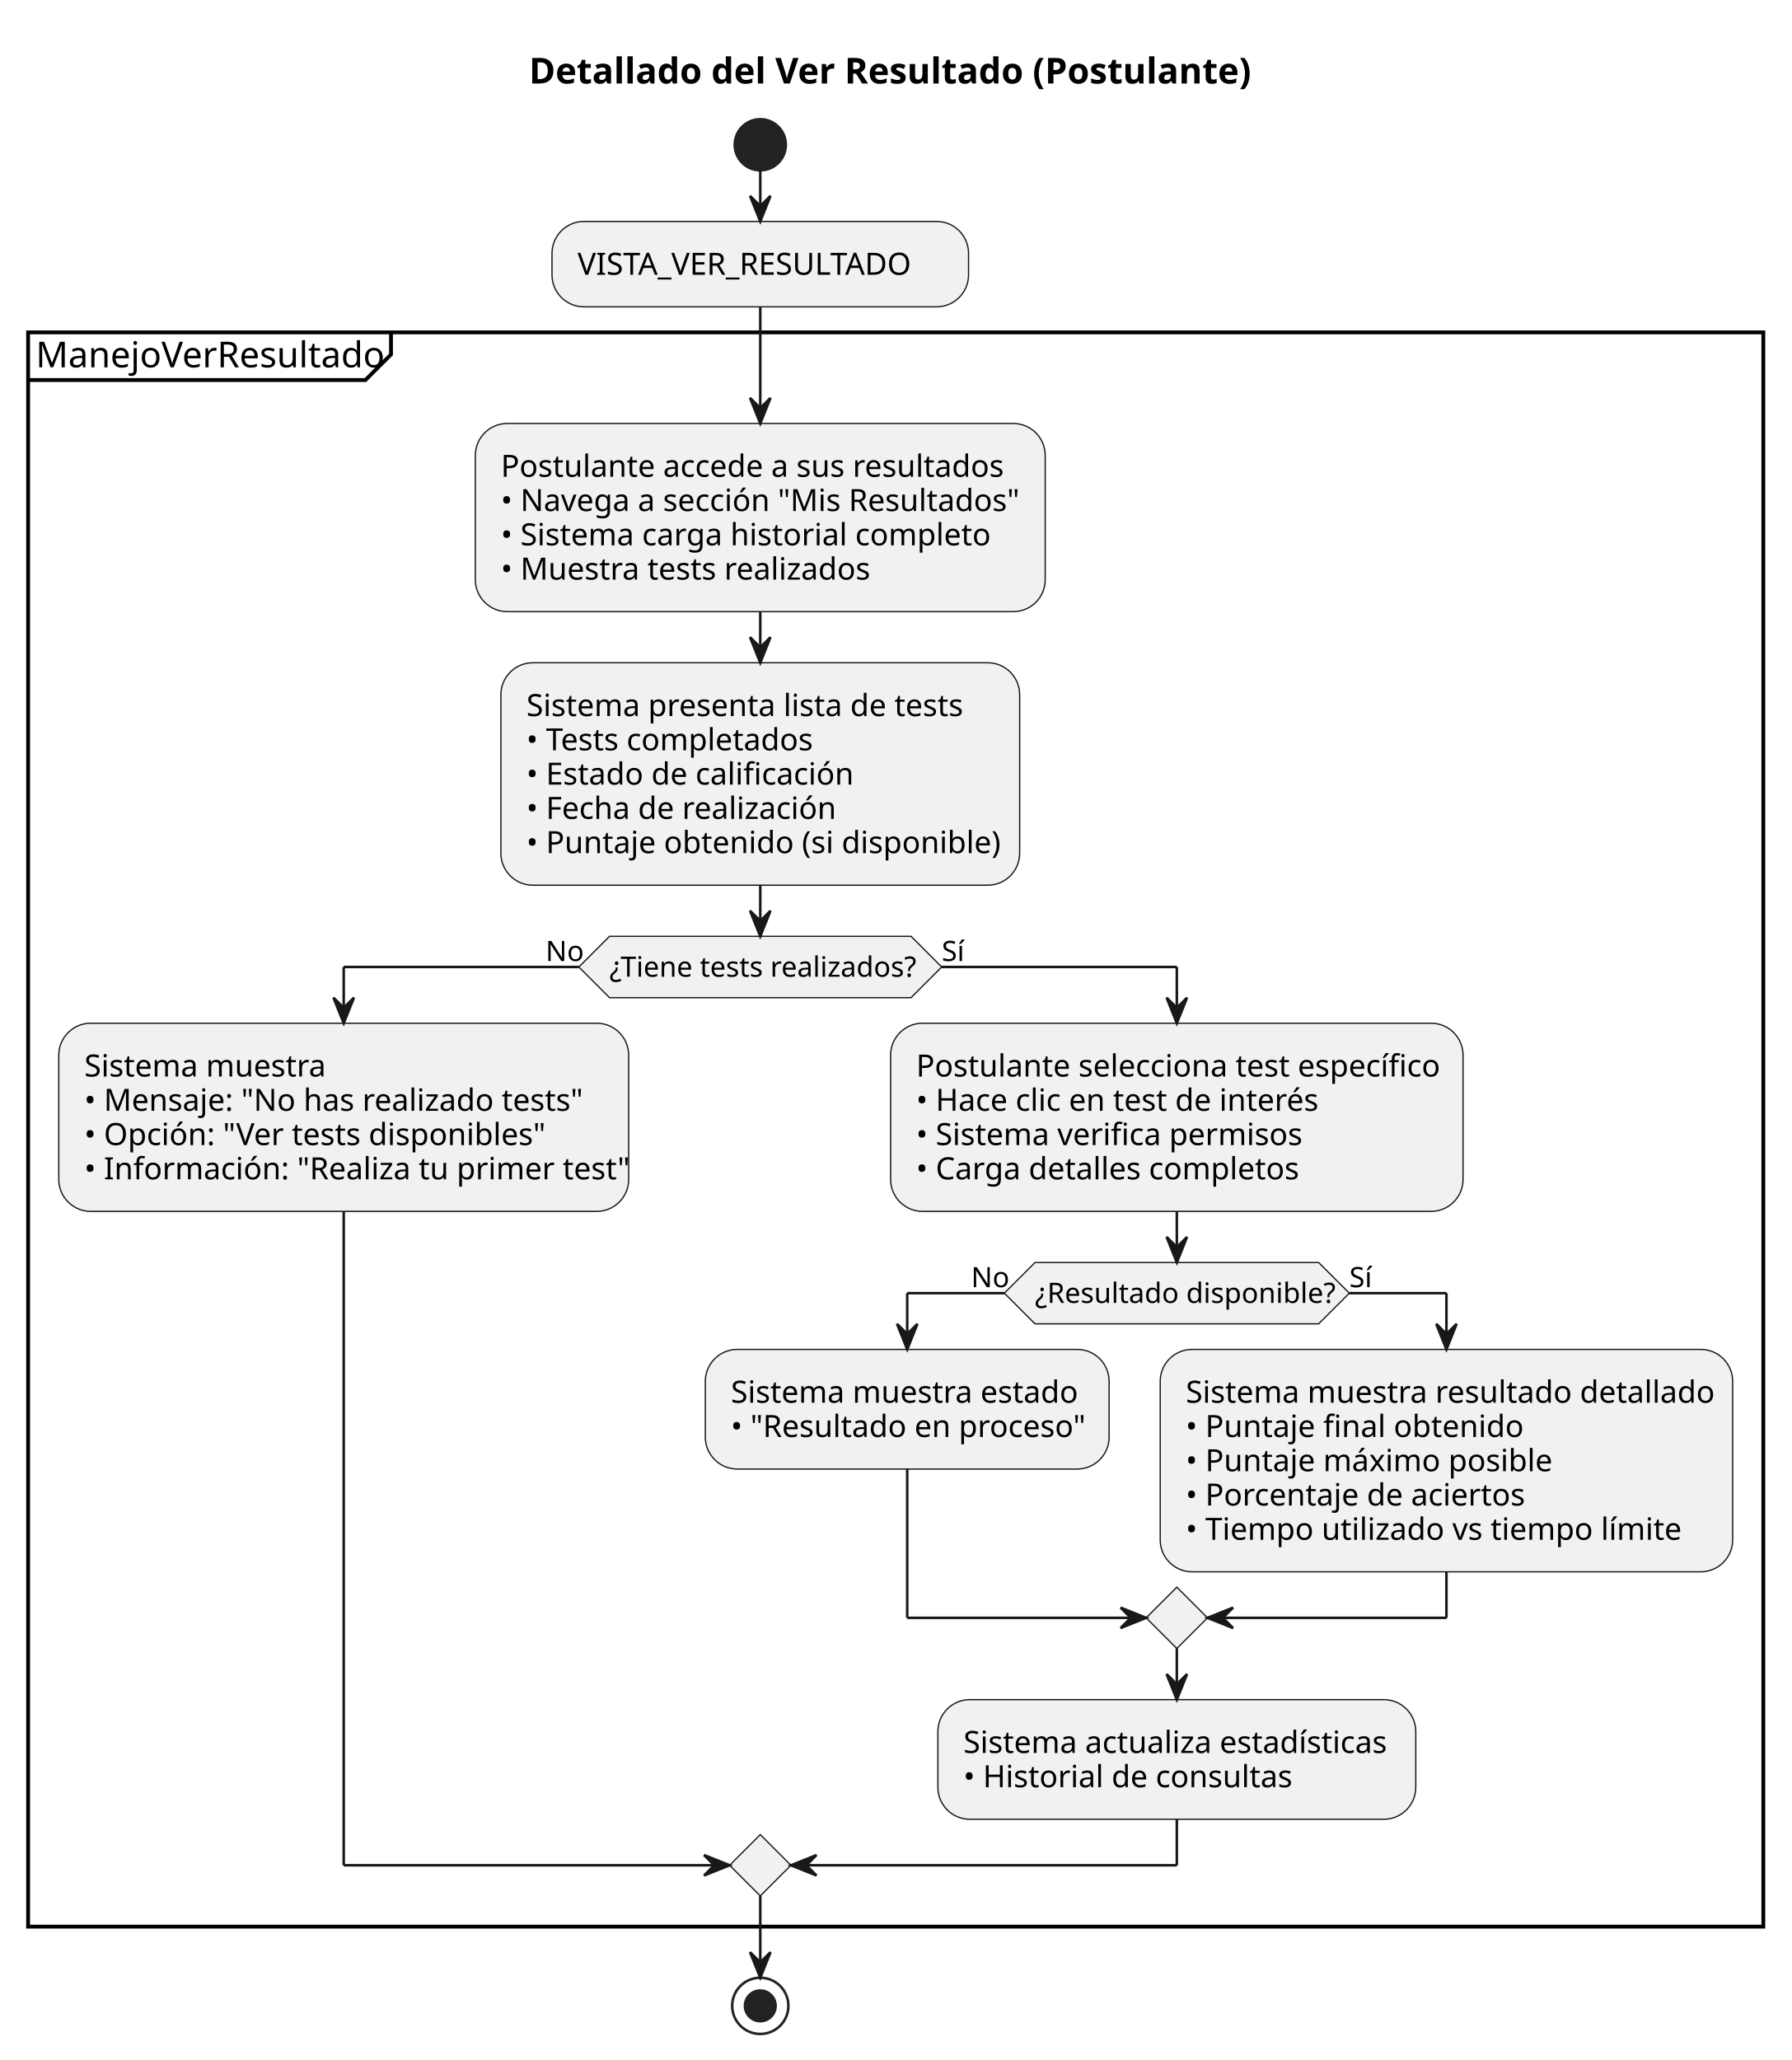
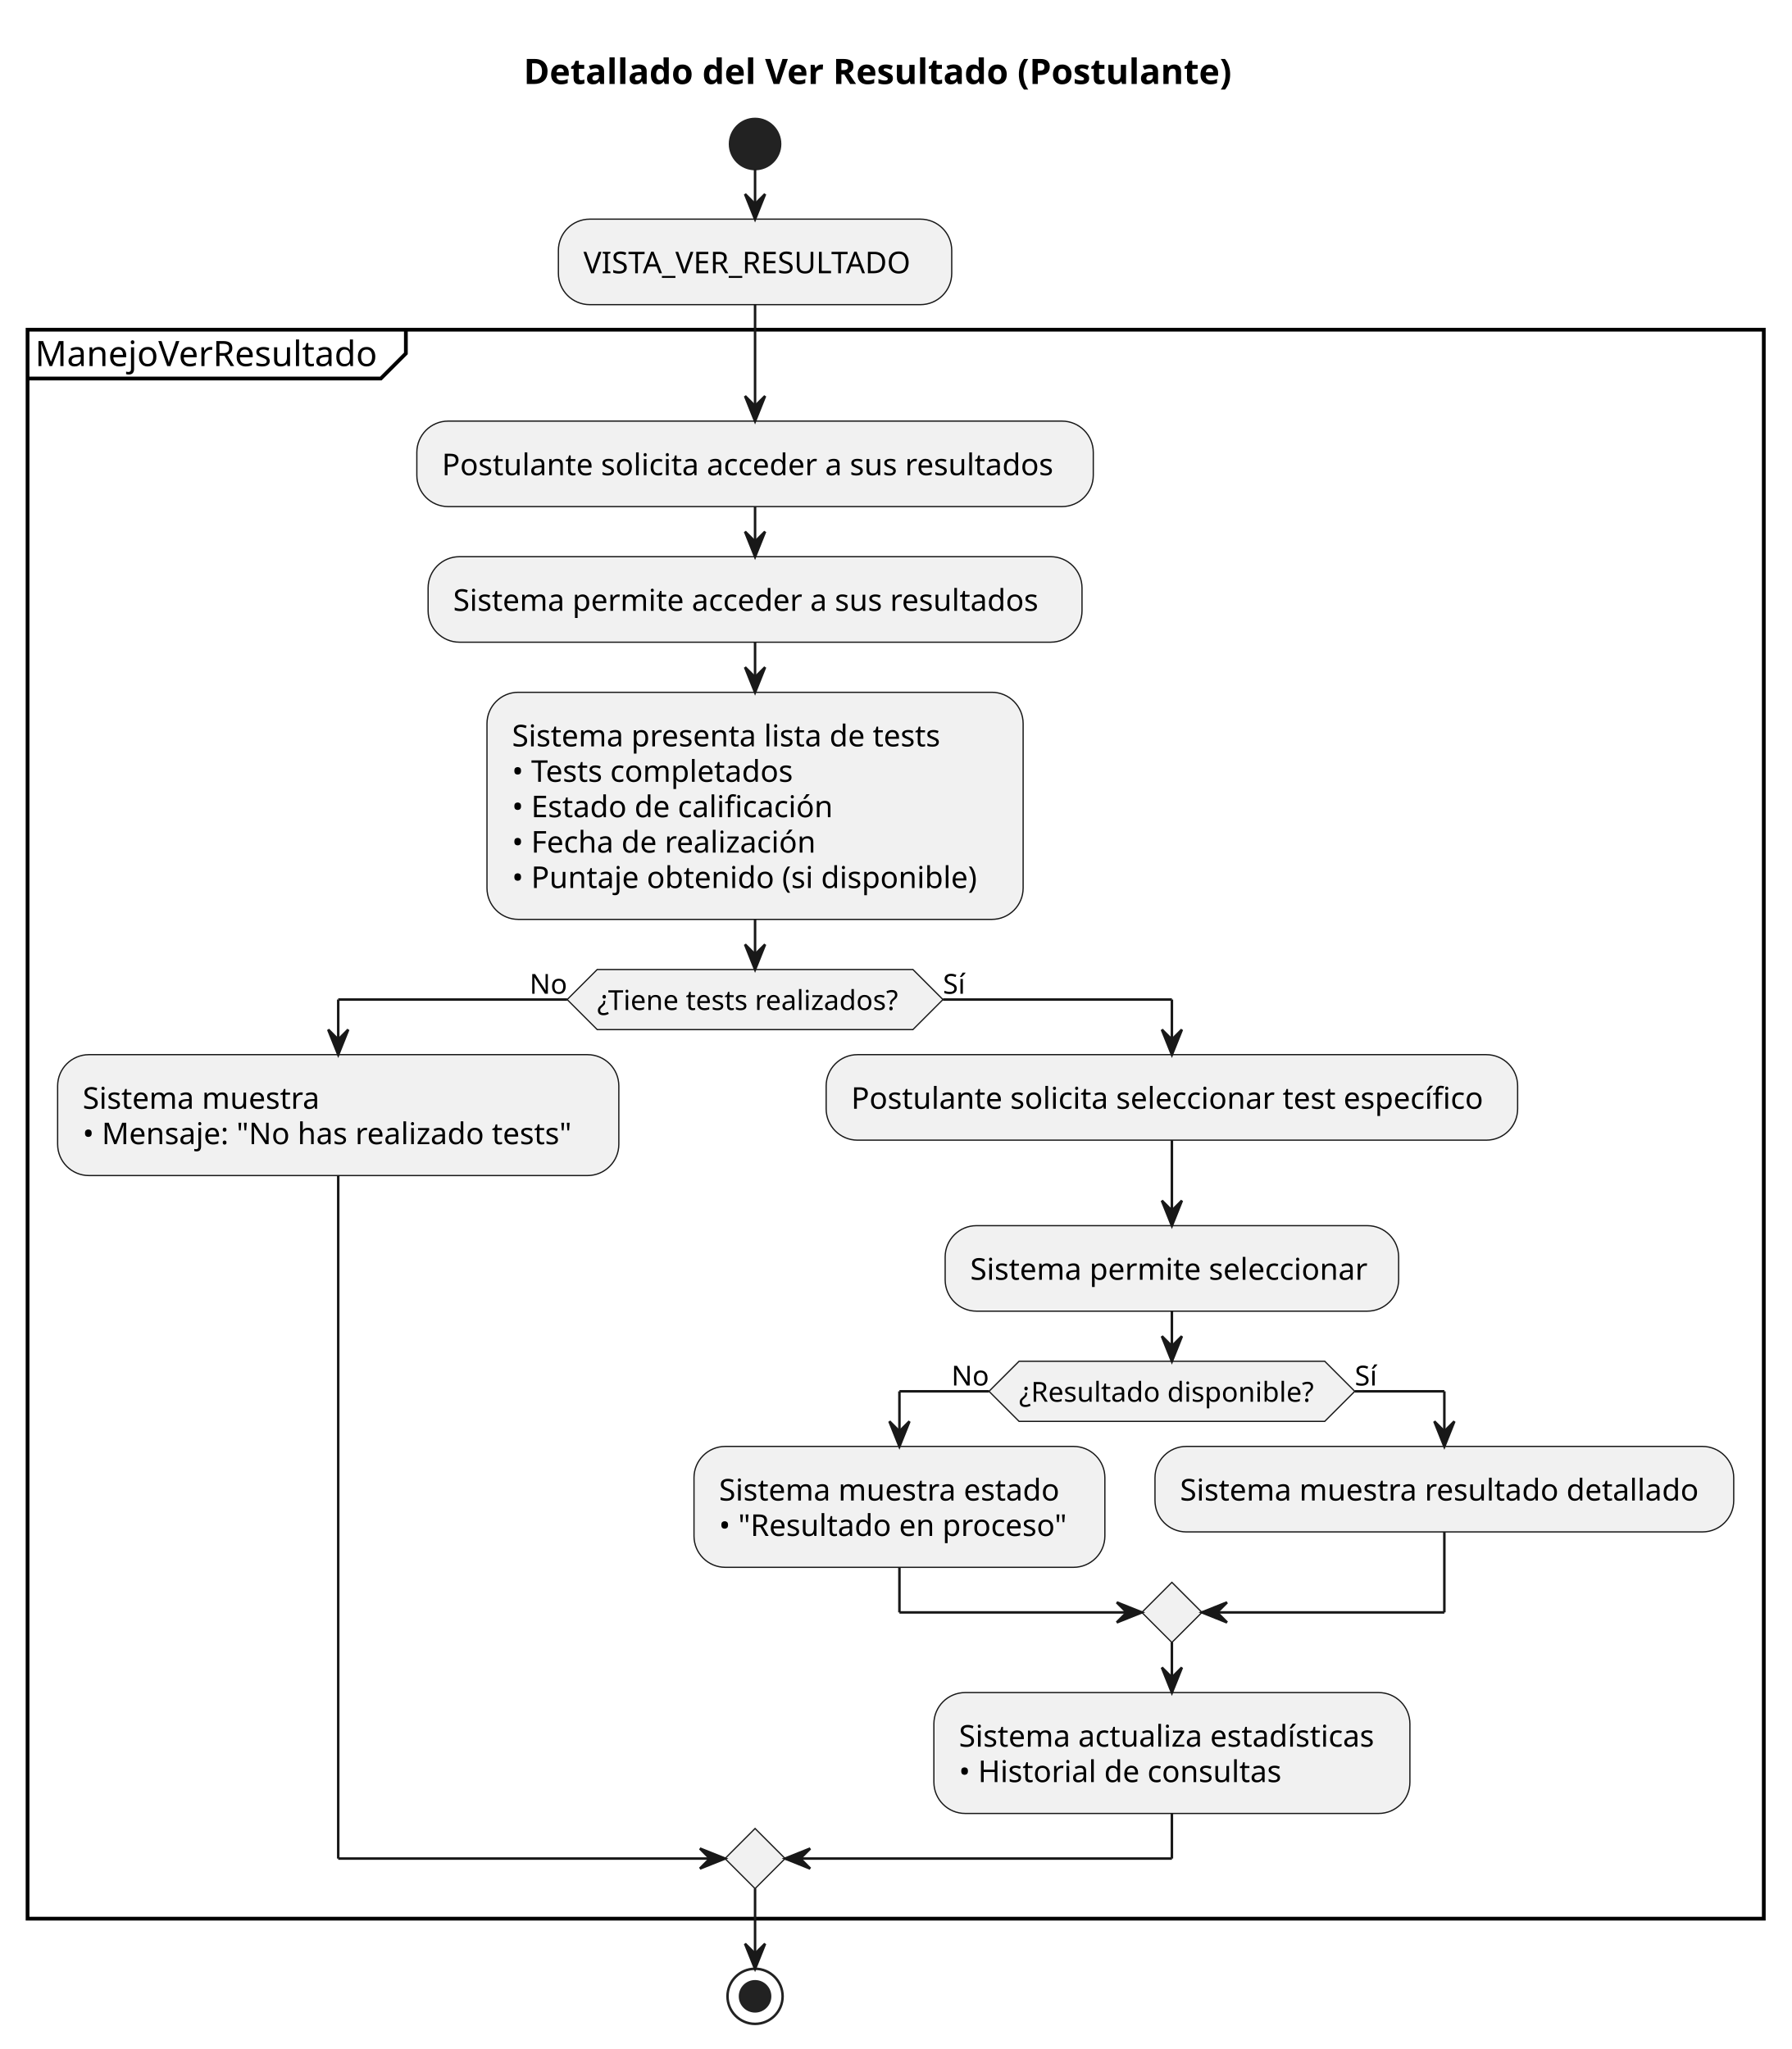
- <svg xmlns="http://www.w3.org/2000/svg" contentStyleType="text/css" height="806px" preserveAspectRatio="none" style="width:701px;height:806px;background:#FFFFFF;" version="1.1" viewBox="0 0 701 806" width="701px" zoomAndPan="magnify">
+ <svg xmlns="http://www.w3.org/2000/svg" contentStyleType="text/css" height="818px" preserveAspectRatio="none" style="width:715px;height:818px;background:#FFFFFF;" version="1.1" viewBox="0 0 715 818" width="715px" zoomAndPan="magnify">
  <defs />
  <g>
-     <text fill="#000000" font-family="sans-serif" font-size="14" font-weight="bold" lengthAdjust="spacing" textLength="284" x="207" y="32.674">Detallado del Ver Resultado (Postulante)</text>
-     <ellipse cx="297.5" cy="56.641" fill="#222222" rx="10" ry="10" style="stroke:#222222;stroke-width:1.0;" />
-     <rect fill="#F1F1F1" height="33.406" rx="12.5" ry="12.5" style="stroke:#181818;stroke-width:0.5;" width="163" x="216" y="86.641" />
-     <text fill="#000000" font-family="sans-serif" font-size="12" lengthAdjust="spacing" textLength="143" x="226" y="107.504">VISTA_VER_RESULTADO</text>
-     <rect fill="none" height="623.766" style="stroke:#000000;stroke-width:1.5;" width="679" x="11" y="130.047" />
-     <path d="M153,130.047 L153,138.688 L143,148.688 L11,148.688 " fill="none" style="stroke:#000000;stroke-width:1.5;" />
-     <text fill="#000000" font-family="sans-serif" font-size="14" lengthAdjust="spacing" textLength="132" x="14" y="143.721">ManejoVerResultado</text>
-     <rect fill="#F1F1F1" height="73.625" rx="12.5" ry="12.5" style="stroke:#181818;stroke-width:0.5;" width="223" x="186" y="165.688" />
-     <text fill="#000000" font-family="sans-serif" font-size="12" lengthAdjust="spacing" textLength="198" x="196" y="186.551">Postulante accede a sus resultados</text>
-     <text fill="#000000" font-family="sans-serif" font-size="12" lengthAdjust="spacing" textLength="203" x="196" y="199.957">• Navega a sección "Mis Resultados"</text>
-     <text fill="#000000" font-family="sans-serif" font-size="12" lengthAdjust="spacing" textLength="189" x="196" y="213.363">• Sistema carga historial completo</text>
-     <text fill="#000000" font-family="sans-serif" font-size="12" lengthAdjust="spacing" textLength="142" x="196" y="226.769">• Muestra tests realizados</text>
-     <rect fill="#F1F1F1" height="87.031" rx="12.5" ry="12.5" style="stroke:#181818;stroke-width:0.5;" width="203" x="196" y="259.312" />
-     <text fill="#000000" font-family="sans-serif" font-size="12" lengthAdjust="spacing" textLength="171" x="206" y="280.176">Sistema presenta lista de tests</text>
-     <text fill="#000000" font-family="sans-serif" font-size="12" lengthAdjust="spacing" textLength="114" x="206" y="293.582">• Tests completados</text>
-     <text fill="#000000" font-family="sans-serif" font-size="12" lengthAdjust="spacing" textLength="128" x="206" y="306.988">• Estado de calificación</text>
-     <text fill="#000000" font-family="sans-serif" font-size="12" lengthAdjust="spacing" textLength="121" x="206" y="320.394">• Fecha de realización</text>
-     <text fill="#000000" font-family="sans-serif" font-size="12" lengthAdjust="spacing" textLength="183" x="206" y="333.801">• Puntaje obtenido (si disponible)</text>
-     <polygon fill="#F1F1F1" points="238.5,366.344,356.5,366.344,368.5,378.344,356.5,390.344,238.5,390.344,226.5,378.344,238.5,366.344" style="stroke:#181818;stroke-width:0.5;" />
-     <text fill="#000000" font-family="sans-serif" font-size="11" lengthAdjust="spacing" textLength="118" x="238.5" y="382.157">¿Tiene tests realizados?</text>
-     <text fill="#000000" font-family="sans-serif" font-size="11" lengthAdjust="spacing" textLength="13" x="213.5" y="376.013">No</text>
-     <text fill="#000000" font-family="sans-serif" font-size="11" lengthAdjust="spacing" textLength="9" x="368.5" y="376.013">Sí</text>
-     <rect fill="#F1F1F1" height="73.625" rx="12.5" ry="12.5" style="stroke:#181818;stroke-width:0.5;" width="223" x="23" y="400.344" />
-     <text fill="#000000" font-family="sans-serif" font-size="12" lengthAdjust="spacing" textLength="95" x="33" y="421.207">Sistema muestra</text>
-     <text fill="#000000" font-family="sans-serif" font-size="12" lengthAdjust="spacing" textLength="192" x="33" y="434.613">• Mensaje: "No has realizado tests"</text>
-     <text fill="#000000" font-family="sans-serif" font-size="12" lengthAdjust="spacing" textLength="177" x="33" y="448.019">• Opción: "Ver tests disponibles"</text>
-     <text fill="#000000" font-family="sans-serif" font-size="12" lengthAdjust="spacing" textLength="203" x="33" y="461.426">• Información: "Realiza tu primer test"</text>
-     <rect fill="#F1F1F1" height="73.625" rx="12.5" ry="12.5" style="stroke:#181818;stroke-width:0.5;" width="224" x="348.5" y="400.344" />
-     <text fill="#000000" font-family="sans-serif" font-size="12" lengthAdjust="spacing" textLength="204" x="358.5" y="421.207">Postulante selecciona test específico</text>
-     <text fill="#000000" font-family="sans-serif" font-size="12" lengthAdjust="spacing" textLength="156" x="358.5" y="434.613">• Hace clic en test de interés</text>
-     <text fill="#000000" font-family="sans-serif" font-size="12" lengthAdjust="spacing" textLength="151" x="358.5" y="448.019">• Sistema verifica permisos</text>
-     <text fill="#000000" font-family="sans-serif" font-size="12" lengthAdjust="spacing" textLength="150" x="358.5" y="461.426">• Carga detalles completos</text>
-     <polygon fill="#F1F1F1" points="405,493.969,516,493.969,528,505.969,516,517.969,405,517.969,393,505.969,405,493.969" style="stroke:#181818;stroke-width:0.5;" />
-     <text fill="#000000" font-family="sans-serif" font-size="11" lengthAdjust="spacing" textLength="111" x="405" y="509.782">¿Resultado disponible?</text>
-     <text fill="#000000" font-family="sans-serif" font-size="11" lengthAdjust="spacing" textLength="13" x="380" y="503.638">No</text>
-     <text fill="#000000" font-family="sans-serif" font-size="11" lengthAdjust="spacing" textLength="9" x="528" y="503.638">Sí</text>
-     <rect fill="#F1F1F1" height="46.812" rx="12.5" ry="12.5" style="stroke:#181818;stroke-width:0.5;" width="158" x="276" y="527.969" />
-     <text fill="#000000" font-family="sans-serif" font-size="12" lengthAdjust="spacing" textLength="136" x="286" y="548.832">Sistema muestra estado</text>
-     <text fill="#000000" font-family="sans-serif" font-size="12" lengthAdjust="spacing" textLength="138" x="286" y="562.238">• "Resultado en proceso"</text>
-     <rect fill="#F1F1F1" height="87.031" rx="12.5" ry="12.5" style="stroke:#181818;stroke-width:0.5;" width="224" x="454" y="527.969" />
-     <text fill="#000000" font-family="sans-serif" font-size="12" lengthAdjust="spacing" textLength="204" x="464" y="548.832">Sistema muestra resultado detallado</text>
-     <text fill="#000000" font-family="sans-serif" font-size="12" lengthAdjust="spacing" textLength="127" x="464" y="562.238">• Puntaje final obtenido</text>
-     <text fill="#000000" font-family="sans-serif" font-size="12" lengthAdjust="spacing" textLength="141" x="464" y="575.644">• Puntaje máximo posible</text>
-     <text fill="#000000" font-family="sans-serif" font-size="12" lengthAdjust="spacing" textLength="131" x="464" y="589.051">• Porcentaje de aciertos</text>
-     <text fill="#000000" font-family="sans-serif" font-size="12" lengthAdjust="spacing" textLength="187" x="464" y="602.457">• Tiempo utilizado vs tiempo límite</text>
-     <polygon fill="#F1F1F1" points="460.5,621,472.5,633,460.5,645,448.5,633,460.5,621" style="stroke:#181818;stroke-width:0.5;" />
-     <rect fill="#F1F1F1" height="46.812" rx="12.5" ry="12.5" style="stroke:#181818;stroke-width:0.5;" width="187" x="367" y="665" />
-     <text fill="#000000" font-family="sans-serif" font-size="12" lengthAdjust="spacing" textLength="167" x="377" y="685.863">Sistema actualiza estadísticas</text>
-     <text fill="#000000" font-family="sans-serif" font-size="12" lengthAdjust="spacing" textLength="128" x="377" y="699.269">• Historial de consultas</text>
-     <polygon fill="#F1F1F1" points="297.5,717.812,309.5,729.812,297.5,741.812,285.5,729.812,297.5,717.812" style="stroke:#181818;stroke-width:0.5;" />
-     <ellipse cx="297.5" cy="784.812" fill="none" rx="11" ry="11" style="stroke:#222222;stroke-width:1.0;" />
-     <ellipse cx="297.5" cy="784.812" fill="#222222" rx="6" ry="6" style="stroke:#222222;stroke-width:1.0;" />
-     <line style="stroke:#181818;stroke-width:1.0;" x1="297.5" x2="297.5" y1="66.641" y2="86.641" />
-     <polygon fill="#181818" points="293.5,76.641,297.5,86.641,301.5,76.641,297.5,80.641" style="stroke:#181818;stroke-width:1.0;" />
-     <line style="stroke:#181818;stroke-width:1.0;" x1="297.5" x2="297.5" y1="239.312" y2="259.312" />
-     <polygon fill="#181818" points="293.5,249.312,297.5,259.312,301.5,249.312,297.5,253.312" style="stroke:#181818;stroke-width:1.0;" />
-     <line style="stroke:#181818;stroke-width:1.0;" x1="393" x2="355" y1="505.969" y2="505.969" />
-     <line style="stroke:#181818;stroke-width:1.0;" x1="355" x2="355" y1="505.969" y2="527.969" />
-     <polygon fill="#181818" points="351,517.969,355,527.969,359,517.969,355,521.969" style="stroke:#181818;stroke-width:1.0;" />
-     <line style="stroke:#181818;stroke-width:1.0;" x1="528" x2="566" y1="505.969" y2="505.969" />
-     <line style="stroke:#181818;stroke-width:1.0;" x1="566" x2="566" y1="505.969" y2="527.969" />
-     <polygon fill="#181818" points="562,517.969,566,527.969,570,517.969,566,521.969" style="stroke:#181818;stroke-width:1.0;" />
-     <line style="stroke:#181818;stroke-width:1.0;" x1="355" x2="355" y1="574.781" y2="633" />
-     <line style="stroke:#181818;stroke-width:1.0;" x1="355" x2="448.5" y1="633" y2="633" />
-     <polygon fill="#181818" points="438.5,629,448.5,633,438.5,637,442.5,633" style="stroke:#181818;stroke-width:1.0;" />
-     <line style="stroke:#181818;stroke-width:1.0;" x1="566" x2="566" y1="615" y2="633" />
-     <line style="stroke:#181818;stroke-width:1.0;" x1="566" x2="472.5" y1="633" y2="633" />
-     <polygon fill="#181818" points="482.5,629,472.5,633,482.5,637,478.5,633" style="stroke:#181818;stroke-width:1.0;" />
-     <line style="stroke:#181818;stroke-width:1.0;" x1="460.5" x2="460.5" y1="473.969" y2="493.969" />
-     <polygon fill="#181818" points="456.5,483.969,460.5,493.969,464.5,483.969,460.5,487.969" style="stroke:#181818;stroke-width:1.0;" />
-     <line style="stroke:#181818;stroke-width:1.0;" x1="460.5" x2="460.5" y1="645" y2="665" />
-     <polygon fill="#181818" points="456.5,655,460.5,665,464.5,655,460.5,659" style="stroke:#181818;stroke-width:1.0;" />
-     <line style="stroke:#181818;stroke-width:1.0;" x1="226.5" x2="134.5" y1="378.344" y2="378.344" />
-     <line style="stroke:#181818;stroke-width:1.0;" x1="134.5" x2="134.5" y1="378.344" y2="400.344" />
-     <polygon fill="#181818" points="130.5,390.344,134.5,400.344,138.5,390.344,134.5,394.344" style="stroke:#181818;stroke-width:1.0;" />
-     <line style="stroke:#181818;stroke-width:1.0;" x1="368.5" x2="460.5" y1="378.344" y2="378.344" />
-     <line style="stroke:#181818;stroke-width:1.0;" x1="460.5" x2="460.5" y1="378.344" y2="400.344" />
-     <polygon fill="#181818" points="456.5,390.344,460.5,400.344,464.5,390.344,460.5,394.344" style="stroke:#181818;stroke-width:1.0;" />
-     <line style="stroke:#181818;stroke-width:1.0;" x1="134.5" x2="134.5" y1="473.969" y2="729.812" />
-     <line style="stroke:#181818;stroke-width:1.0;" x1="134.5" x2="285.5" y1="729.812" y2="729.812" />
-     <polygon fill="#181818" points="275.5,725.812,285.5,729.812,275.5,733.812,279.5,729.812" style="stroke:#181818;stroke-width:1.0;" />
-     <line style="stroke:#181818;stroke-width:1.0;" x1="460.5" x2="460.5" y1="711.812" y2="729.812" />
-     <line style="stroke:#181818;stroke-width:1.0;" x1="460.5" x2="309.5" y1="729.812" y2="729.812" />
-     <polygon fill="#181818" points="319.5,725.812,309.5,729.812,319.5,733.812,315.5,729.812" style="stroke:#181818;stroke-width:1.0;" />
-     <line style="stroke:#181818;stroke-width:1.0;" x1="297.5" x2="297.5" y1="346.344" y2="366.344" />
-     <polygon fill="#181818" points="293.5,356.344,297.5,366.344,301.5,356.344,297.5,360.344" style="stroke:#181818;stroke-width:1.0;" />
-     <line style="stroke:#181818;stroke-width:1.0;" x1="297.5" x2="297.5" y1="120.047" y2="165.688" />
-     <polygon fill="#181818" points="293.5,155.688,297.5,165.688,301.5,155.688,297.5,159.688" style="stroke:#181818;stroke-width:1.0;" />
-     <line style="stroke:#181818;stroke-width:1.0;" x1="297.5" x2="297.5" y1="741.812" y2="773.812" />
-     <polygon fill="#181818" points="293.5,763.812,297.5,773.812,301.5,763.812,297.5,767.812" style="stroke:#181818;stroke-width:1.0;" />
+     <text fill="#000000" font-family="sans-serif" font-size="14" font-weight="bold" lengthAdjust="spacing" textLength="294" x="209" y="33.535">Detallado del Ver Resultado (Postulante)</text>
+     <ellipse cx="301.375" cy="57.488" fill="#222222" rx="10" ry="10" style="stroke:#222222;stroke-width:1.0;" />
+     <rect fill="#F1F1F1" height="34.133" rx="12.5" ry="12.5" style="stroke:#181818;stroke-width:0.5;" width="157" x="222.875" y="87.488" />
+     <text fill="#000000" font-family="sans-serif" font-size="12" lengthAdjust="spacing" textLength="137" x="232.875" y="109.09">VISTA_VER_RESULTADO</text>
+     <rect fill="none" height="634.348" style="stroke:#000000;stroke-width:1.5;" width="693" x="11" y="131.621" />
+     <path d="M162,131.621 L162,141.109 L152,151.109 L11,151.109 " fill="none" style="stroke:#000000;stroke-width:1.5;" />
+     <text fill="#000000" font-family="sans-serif" font-size="14" lengthAdjust="spacing" textLength="141" x="14" y="146.156">ManejoVerResultado</text>
+     <rect fill="#F1F1F1" height="34.133" rx="12.5" ry="12.5" style="stroke:#181818;stroke-width:0.5;" width="270" x="166.375" y="168.109" />
+     <text fill="#000000" font-family="sans-serif" font-size="12" lengthAdjust="spacing" textLength="250" x="176.375" y="189.711">Postulante solicita acceder a sus resultados</text>
+     <rect fill="#F1F1F1" height="34.133" rx="12.5" ry="12.5" style="stroke:#181818;stroke-width:0.5;" width="261" x="170.875" y="222.242" />
+     <text fill="#000000" font-family="sans-serif" font-size="12" lengthAdjust="spacing" textLength="241" x="180.875" y="243.844">Sistema permite acceder a sus resultados</text>
+     <rect fill="#F1F1F1" height="90.664" rx="12.5" ry="12.5" style="stroke:#181818;stroke-width:0.5;" width="214" x="194.375" y="276.375" />
+     <text fill="#000000" font-family="sans-serif" font-size="12" lengthAdjust="spacing" textLength="176" x="204.375" y="297.977">Sistema presenta lista de tests</text>
+     <text fill="#000000" font-family="sans-serif" font-size="12" lengthAdjust="spacing" textLength="120" x="204.375" y="312.109">• Tests completados</text>
+     <text fill="#000000" font-family="sans-serif" font-size="12" lengthAdjust="spacing" textLength="135" x="204.375" y="326.242">• Estado de calificación</text>
+     <text fill="#000000" font-family="sans-serif" font-size="12" lengthAdjust="spacing" textLength="129" x="204.375" y="340.375">• Fecha de realización</text>
+     <text fill="#000000" font-family="sans-serif" font-size="12" lengthAdjust="spacing" textLength="194" x="204.375" y="354.508">• Puntaje obtenido (si disponible)</text>
+     <polygon fill="#F1F1F1" points="238.375,387.039,364.375,387.039,376.375,399.039,364.375,411.039,238.375,411.039,226.375,399.039,238.375,387.039" style="stroke:#181818;stroke-width:0.5;" />
+     <text fill="#000000" font-family="sans-serif" font-size="11" lengthAdjust="spacing" textLength="126" x="238.375" y="403.196">¿Tiene tests realizados?</text>
+     <text fill="#000000" font-family="sans-serif" font-size="11" lengthAdjust="spacing" textLength="15" x="211.375" y="396.719">No</text>
+     <text fill="#000000" font-family="sans-serif" font-size="11" lengthAdjust="spacing" textLength="9" x="376.375" y="396.719">Sí</text>
+     <rect fill="#F1F1F1" height="48.266" rx="12.5" ry="12.5" style="stroke:#181818;stroke-width:0.5;" width="224" x="23" y="421.039" />
+     <text fill="#000000" font-family="sans-serif" font-size="12" lengthAdjust="spacing" textLength="95" x="33" y="442.641">Sistema muestra</text>
+     <text fill="#000000" font-family="sans-serif" font-size="12" lengthAdjust="spacing" textLength="204" x="33" y="456.773">• Mensaje: "No has realizado tests"</text>
+     <rect fill="#F1F1F1" height="34.133" rx="12.5" ry="12.5" style="stroke:#181818;stroke-width:0.5;" width="276" x="329.75" y="421.039" />
+     <text fill="#000000" font-family="sans-serif" font-size="12" lengthAdjust="spacing" textLength="256" x="339.75" y="442.641">Postulante solicita seleccionar test específico</text>
+     <rect fill="#F1F1F1" height="34.133" rx="12.5" ry="12.5" style="stroke:#181818;stroke-width:0.5;" width="181" x="377.25" y="489.305" />
+     <text fill="#000000" font-family="sans-serif" font-size="12" lengthAdjust="spacing" textLength="161" x="387.25" y="510.906">Sistema permite seleccionar</text>
+     <polygon fill="#F1F1F1" points="406.75,543.438,528.75,543.438,540.75,555.438,528.75,567.438,406.75,567.438,394.75,555.438,406.75,543.438" style="stroke:#181818;stroke-width:0.5;" />
+     <text fill="#000000" font-family="sans-serif" font-size="11" lengthAdjust="spacing" textLength="122" x="406.75" y="559.595">¿Resultado disponible?</text>
+     <text fill="#000000" font-family="sans-serif" font-size="11" lengthAdjust="spacing" textLength="15" x="379.75" y="553.117">No</text>
+     <text fill="#000000" font-family="sans-serif" font-size="11" lengthAdjust="spacing" textLength="9" x="540.75" y="553.117">Sí</text>
+     <rect fill="#F1F1F1" height="48.266" rx="12.5" ry="12.5" style="stroke:#181818;stroke-width:0.5;" width="164" x="277" y="577.438" />
+     <text fill="#000000" font-family="sans-serif" font-size="12" lengthAdjust="spacing" textLength="138" x="287" y="599.039">Sistema muestra estado</text>
+     <text fill="#000000" font-family="sans-serif" font-size="12" lengthAdjust="spacing" textLength="144" x="287" y="613.172">• "Resultado en proceso"</text>
+     <rect fill="#F1F1F1" height="34.133" rx="12.5" ry="12.5" style="stroke:#181818;stroke-width:0.5;" width="231" x="461" y="577.438" />
+     <text fill="#000000" font-family="sans-serif" font-size="12" lengthAdjust="spacing" textLength="211" x="471" y="599.039">Sistema muestra resultado detallado</text>
+     <polygon fill="#F1F1F1" points="467.75,631.703,479.75,643.703,467.75,655.703,455.75,643.703,467.75,631.703" style="stroke:#181818;stroke-width:0.5;" />
+     <rect fill="#F1F1F1" height="48.266" rx="12.5" ry="12.5" style="stroke:#181818;stroke-width:0.5;" width="190" x="372.75" y="675.703" />
+     <text fill="#000000" font-family="sans-serif" font-size="12" lengthAdjust="spacing" textLength="170" x="382.75" y="697.305">Sistema actualiza estadísticas</text>
+     <text fill="#000000" font-family="sans-serif" font-size="12" lengthAdjust="spacing" textLength="134" x="382.75" y="711.438">• Historial de consultas</text>
+     <polygon fill="#F1F1F1" points="301.375,729.969,313.375,741.969,301.375,753.969,289.375,741.969,301.375,729.969" style="stroke:#181818;stroke-width:0.5;" />
+     <ellipse cx="301.375" cy="796.969" fill="none" rx="11" ry="11" style="stroke:#222222;stroke-width:1.0;" />
+     <ellipse cx="301.375" cy="796.969" fill="#222222" rx="6" ry="6" style="stroke:#222222;stroke-width:1.0;" />
+     <line style="stroke:#181818;stroke-width:1.0;" x1="301.375" x2="301.375" y1="67.488" y2="87.488" />
+     <polygon fill="#181818" points="297.375,77.488,301.375,87.488,305.375,77.488,301.375,81.488" style="stroke:#181818;stroke-width:1.0;" />
+     <line style="stroke:#181818;stroke-width:1.0;" x1="301.375" x2="301.375" y1="202.242" y2="222.242" />
+     <polygon fill="#181818" points="297.375,212.242,301.375,222.242,305.375,212.242,301.375,216.242" style="stroke:#181818;stroke-width:1.0;" />
+     <line style="stroke:#181818;stroke-width:1.0;" x1="301.375" x2="301.375" y1="256.375" y2="276.375" />
+     <polygon fill="#181818" points="297.375,266.375,301.375,276.375,305.375,266.375,301.375,270.375" style="stroke:#181818;stroke-width:1.0;" />
+     <line style="stroke:#181818;stroke-width:1.0;" x1="467.75" x2="467.75" y1="455.172" y2="489.305" />
+     <polygon fill="#181818" points="463.75,479.305,467.75,489.305,471.75,479.305,467.75,483.305" style="stroke:#181818;stroke-width:1.0;" />
+     <line style="stroke:#181818;stroke-width:1.0;" x1="394.75" x2="359" y1="555.438" y2="555.438" />
+     <line style="stroke:#181818;stroke-width:1.0;" x1="359" x2="359" y1="555.438" y2="577.438" />
+     <polygon fill="#181818" points="355,567.438,359,577.438,363,567.438,359,571.438" style="stroke:#181818;stroke-width:1.0;" />
+     <line style="stroke:#181818;stroke-width:1.0;" x1="540.75" x2="576.5" y1="555.438" y2="555.438" />
+     <line style="stroke:#181818;stroke-width:1.0;" x1="576.5" x2="576.5" y1="555.438" y2="577.438" />
+     <polygon fill="#181818" points="572.5,567.438,576.5,577.438,580.5,567.438,576.5,571.438" style="stroke:#181818;stroke-width:1.0;" />
+     <line style="stroke:#181818;stroke-width:1.0;" x1="359" x2="359" y1="625.703" y2="643.703" />
+     <line style="stroke:#181818;stroke-width:1.0;" x1="359" x2="455.75" y1="643.703" y2="643.703" />
+     <polygon fill="#181818" points="445.75,639.703,455.75,643.703,445.75,647.703,449.75,643.703" style="stroke:#181818;stroke-width:1.0;" />
+     <line style="stroke:#181818;stroke-width:1.0;" x1="576.5" x2="576.5" y1="611.57" y2="643.703" />
+     <line style="stroke:#181818;stroke-width:1.0;" x1="576.5" x2="479.75" y1="643.703" y2="643.703" />
+     <polygon fill="#181818" points="489.75,639.703,479.75,643.703,489.75,647.703,485.75,643.703" style="stroke:#181818;stroke-width:1.0;" />
+     <line style="stroke:#181818;stroke-width:1.0;" x1="467.75" x2="467.75" y1="523.438" y2="543.438" />
+     <polygon fill="#181818" points="463.75,533.438,467.75,543.438,471.75,533.438,467.75,537.438" style="stroke:#181818;stroke-width:1.0;" />
+     <line style="stroke:#181818;stroke-width:1.0;" x1="467.75" x2="467.75" y1="655.703" y2="675.703" />
+     <polygon fill="#181818" points="463.75,665.703,467.75,675.703,471.75,665.703,467.75,669.703" style="stroke:#181818;stroke-width:1.0;" />
+     <line style="stroke:#181818;stroke-width:1.0;" x1="226.375" x2="135" y1="399.039" y2="399.039" />
+     <line style="stroke:#181818;stroke-width:1.0;" x1="135" x2="135" y1="399.039" y2="421.039" />
+     <polygon fill="#181818" points="131,411.039,135,421.039,139,411.039,135,415.039" style="stroke:#181818;stroke-width:1.0;" />
+     <line style="stroke:#181818;stroke-width:1.0;" x1="376.375" x2="467.75" y1="399.039" y2="399.039" />
+     <line style="stroke:#181818;stroke-width:1.0;" x1="467.75" x2="467.75" y1="399.039" y2="421.039" />
+     <polygon fill="#181818" points="463.75,411.039,467.75,421.039,471.75,411.039,467.75,415.039" style="stroke:#181818;stroke-width:1.0;" />
+     <line style="stroke:#181818;stroke-width:1.0;" x1="135" x2="135" y1="469.305" y2="741.969" />
+     <line style="stroke:#181818;stroke-width:1.0;" x1="135" x2="289.375" y1="741.969" y2="741.969" />
+     <polygon fill="#181818" points="279.375,737.969,289.375,741.969,279.375,745.969,283.375,741.969" style="stroke:#181818;stroke-width:1.0;" />
+     <line style="stroke:#181818;stroke-width:1.0;" x1="467.75" x2="467.75" y1="723.969" y2="741.969" />
+     <line style="stroke:#181818;stroke-width:1.0;" x1="467.75" x2="313.375" y1="741.969" y2="741.969" />
+     <polygon fill="#181818" points="323.375,737.969,313.375,741.969,323.375,745.969,319.375,741.969" style="stroke:#181818;stroke-width:1.0;" />
+     <line style="stroke:#181818;stroke-width:1.0;" x1="301.375" x2="301.375" y1="367.039" y2="387.039" />
+     <polygon fill="#181818" points="297.375,377.039,301.375,387.039,305.375,377.039,301.375,381.039" style="stroke:#181818;stroke-width:1.0;" />
+     <line style="stroke:#181818;stroke-width:1.0;" x1="301.375" x2="301.375" y1="121.621" y2="168.109" />
+     <polygon fill="#181818" points="297.375,158.109,301.375,168.109,305.375,158.109,301.375,162.109" style="stroke:#181818;stroke-width:1.0;" />
+     <line style="stroke:#181818;stroke-width:1.0;" x1="301.375" x2="301.375" y1="753.969" y2="785.969" />
+     <polygon fill="#181818" points="297.375,775.969,301.375,785.969,305.375,775.969,301.375,779.969" style="stroke:#181818;stroke-width:1.0;" />
  </g>
</svg>
